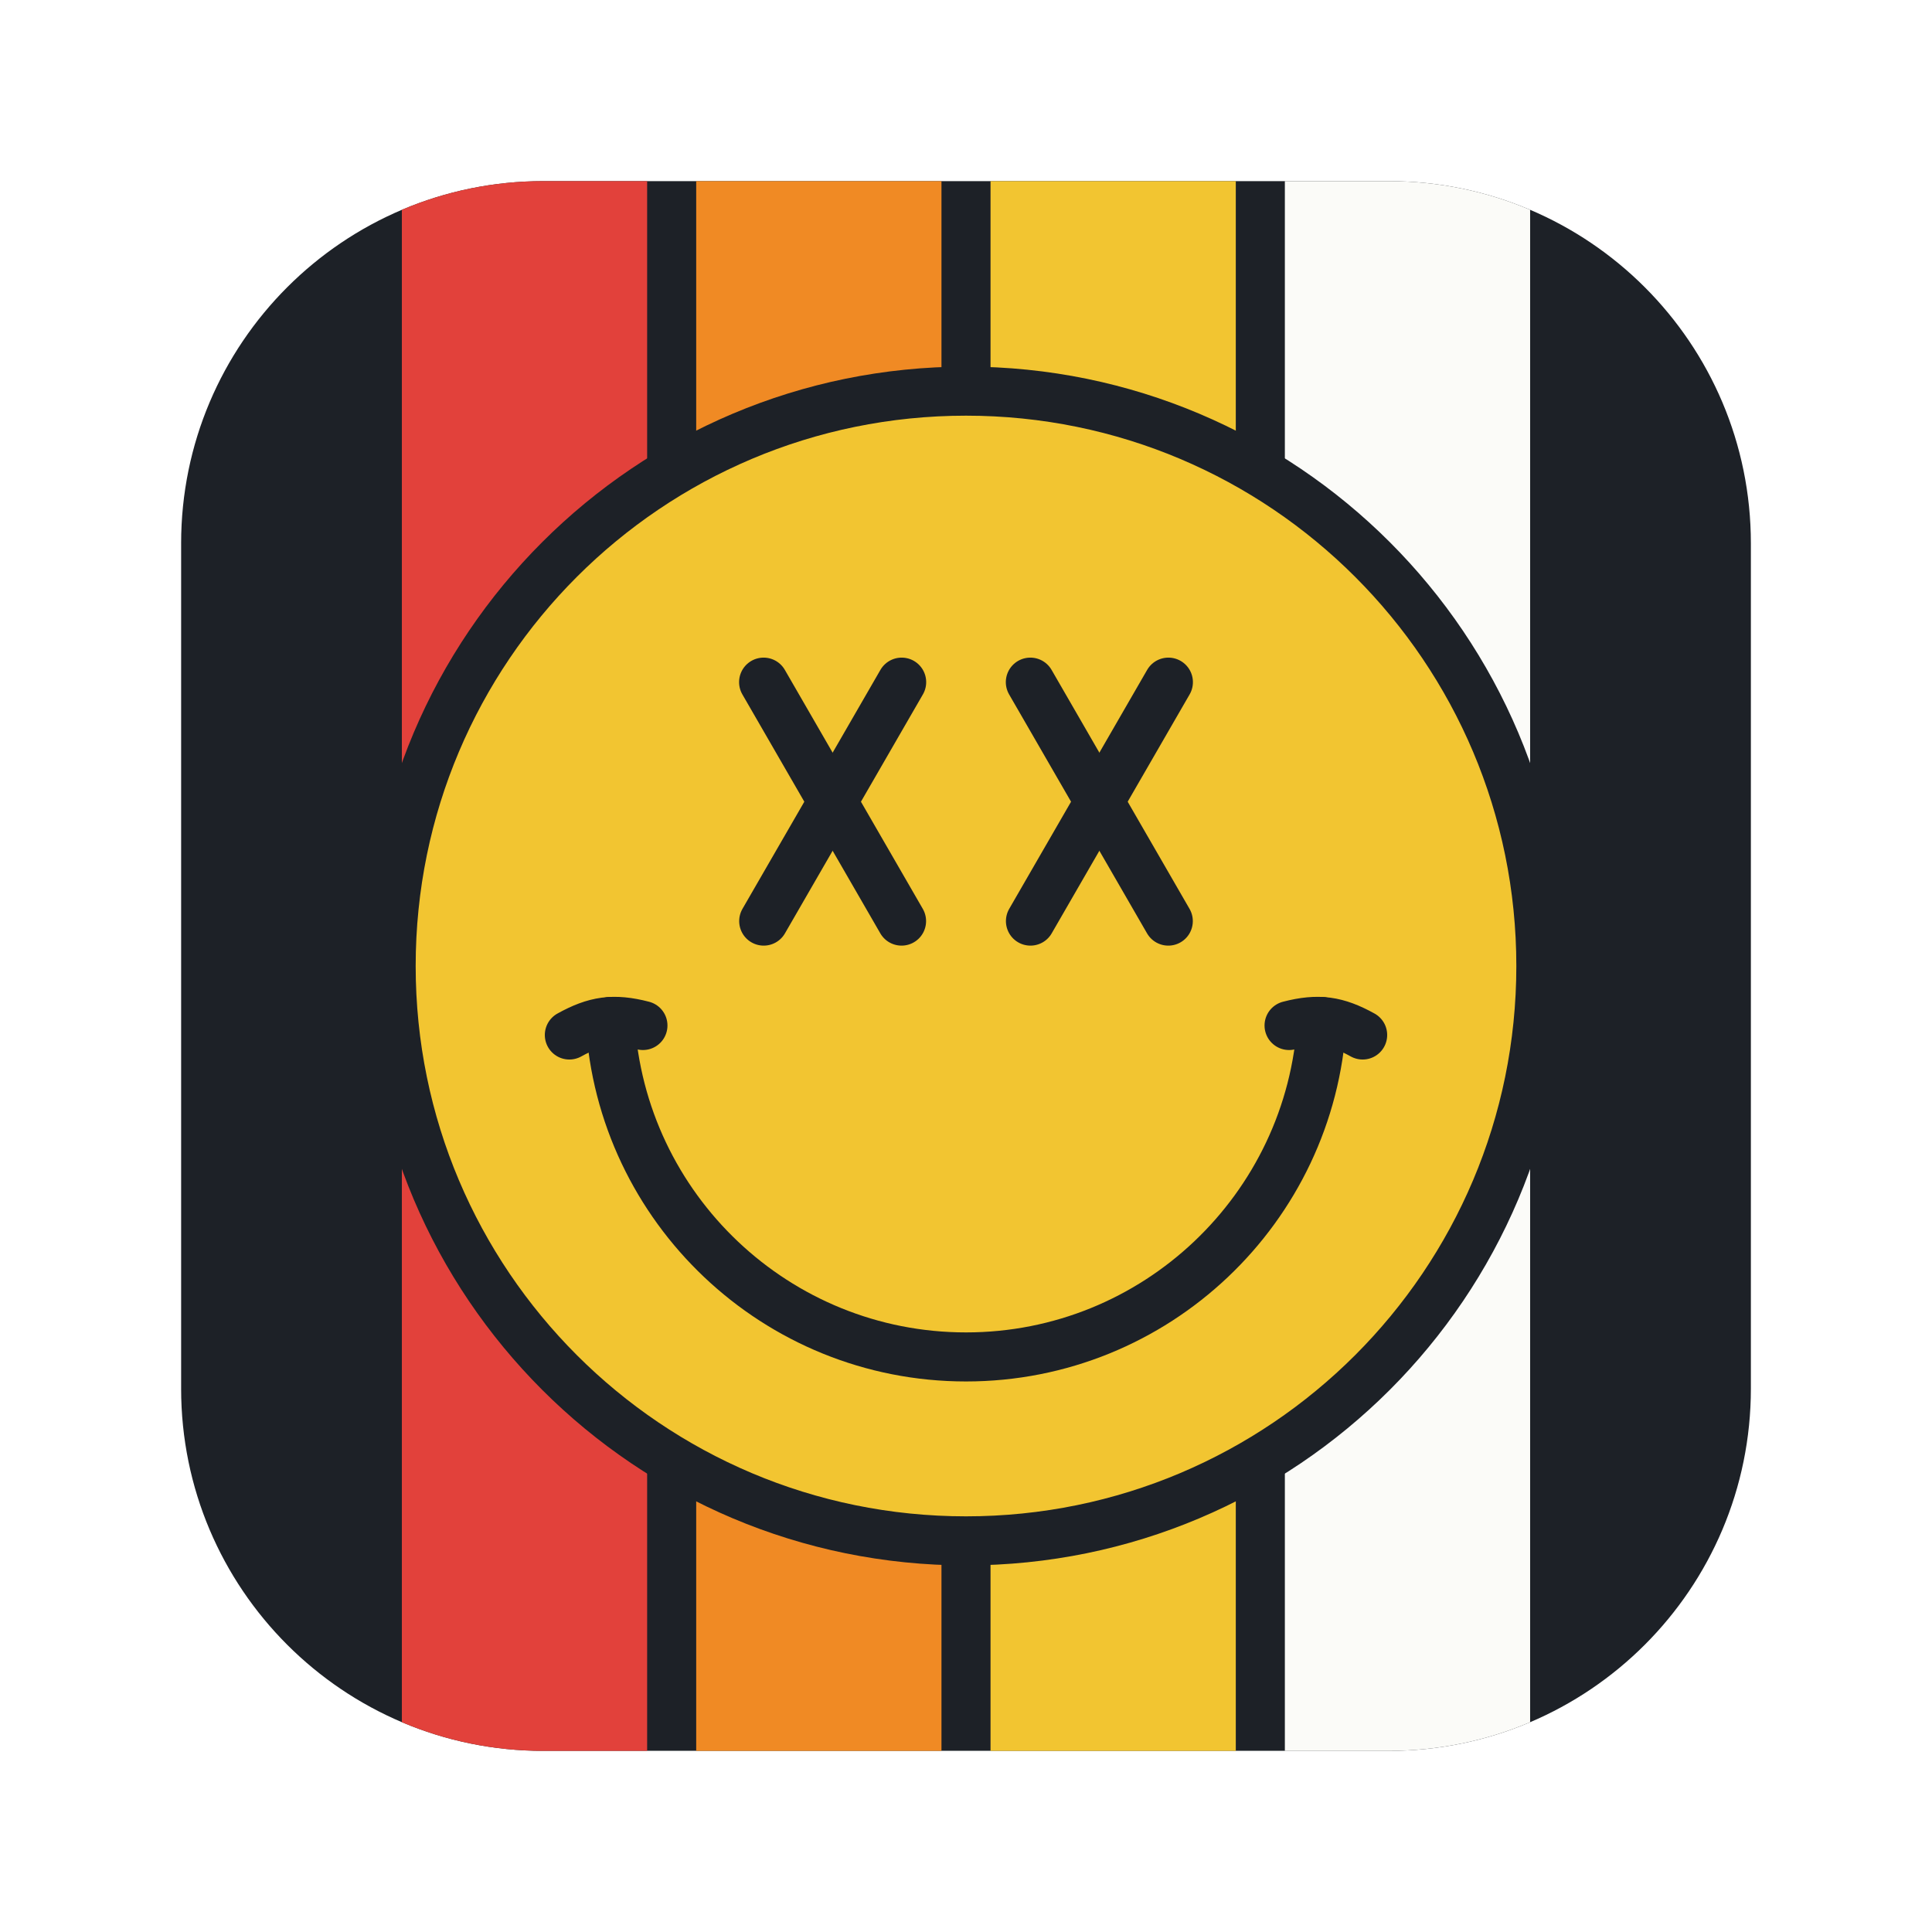
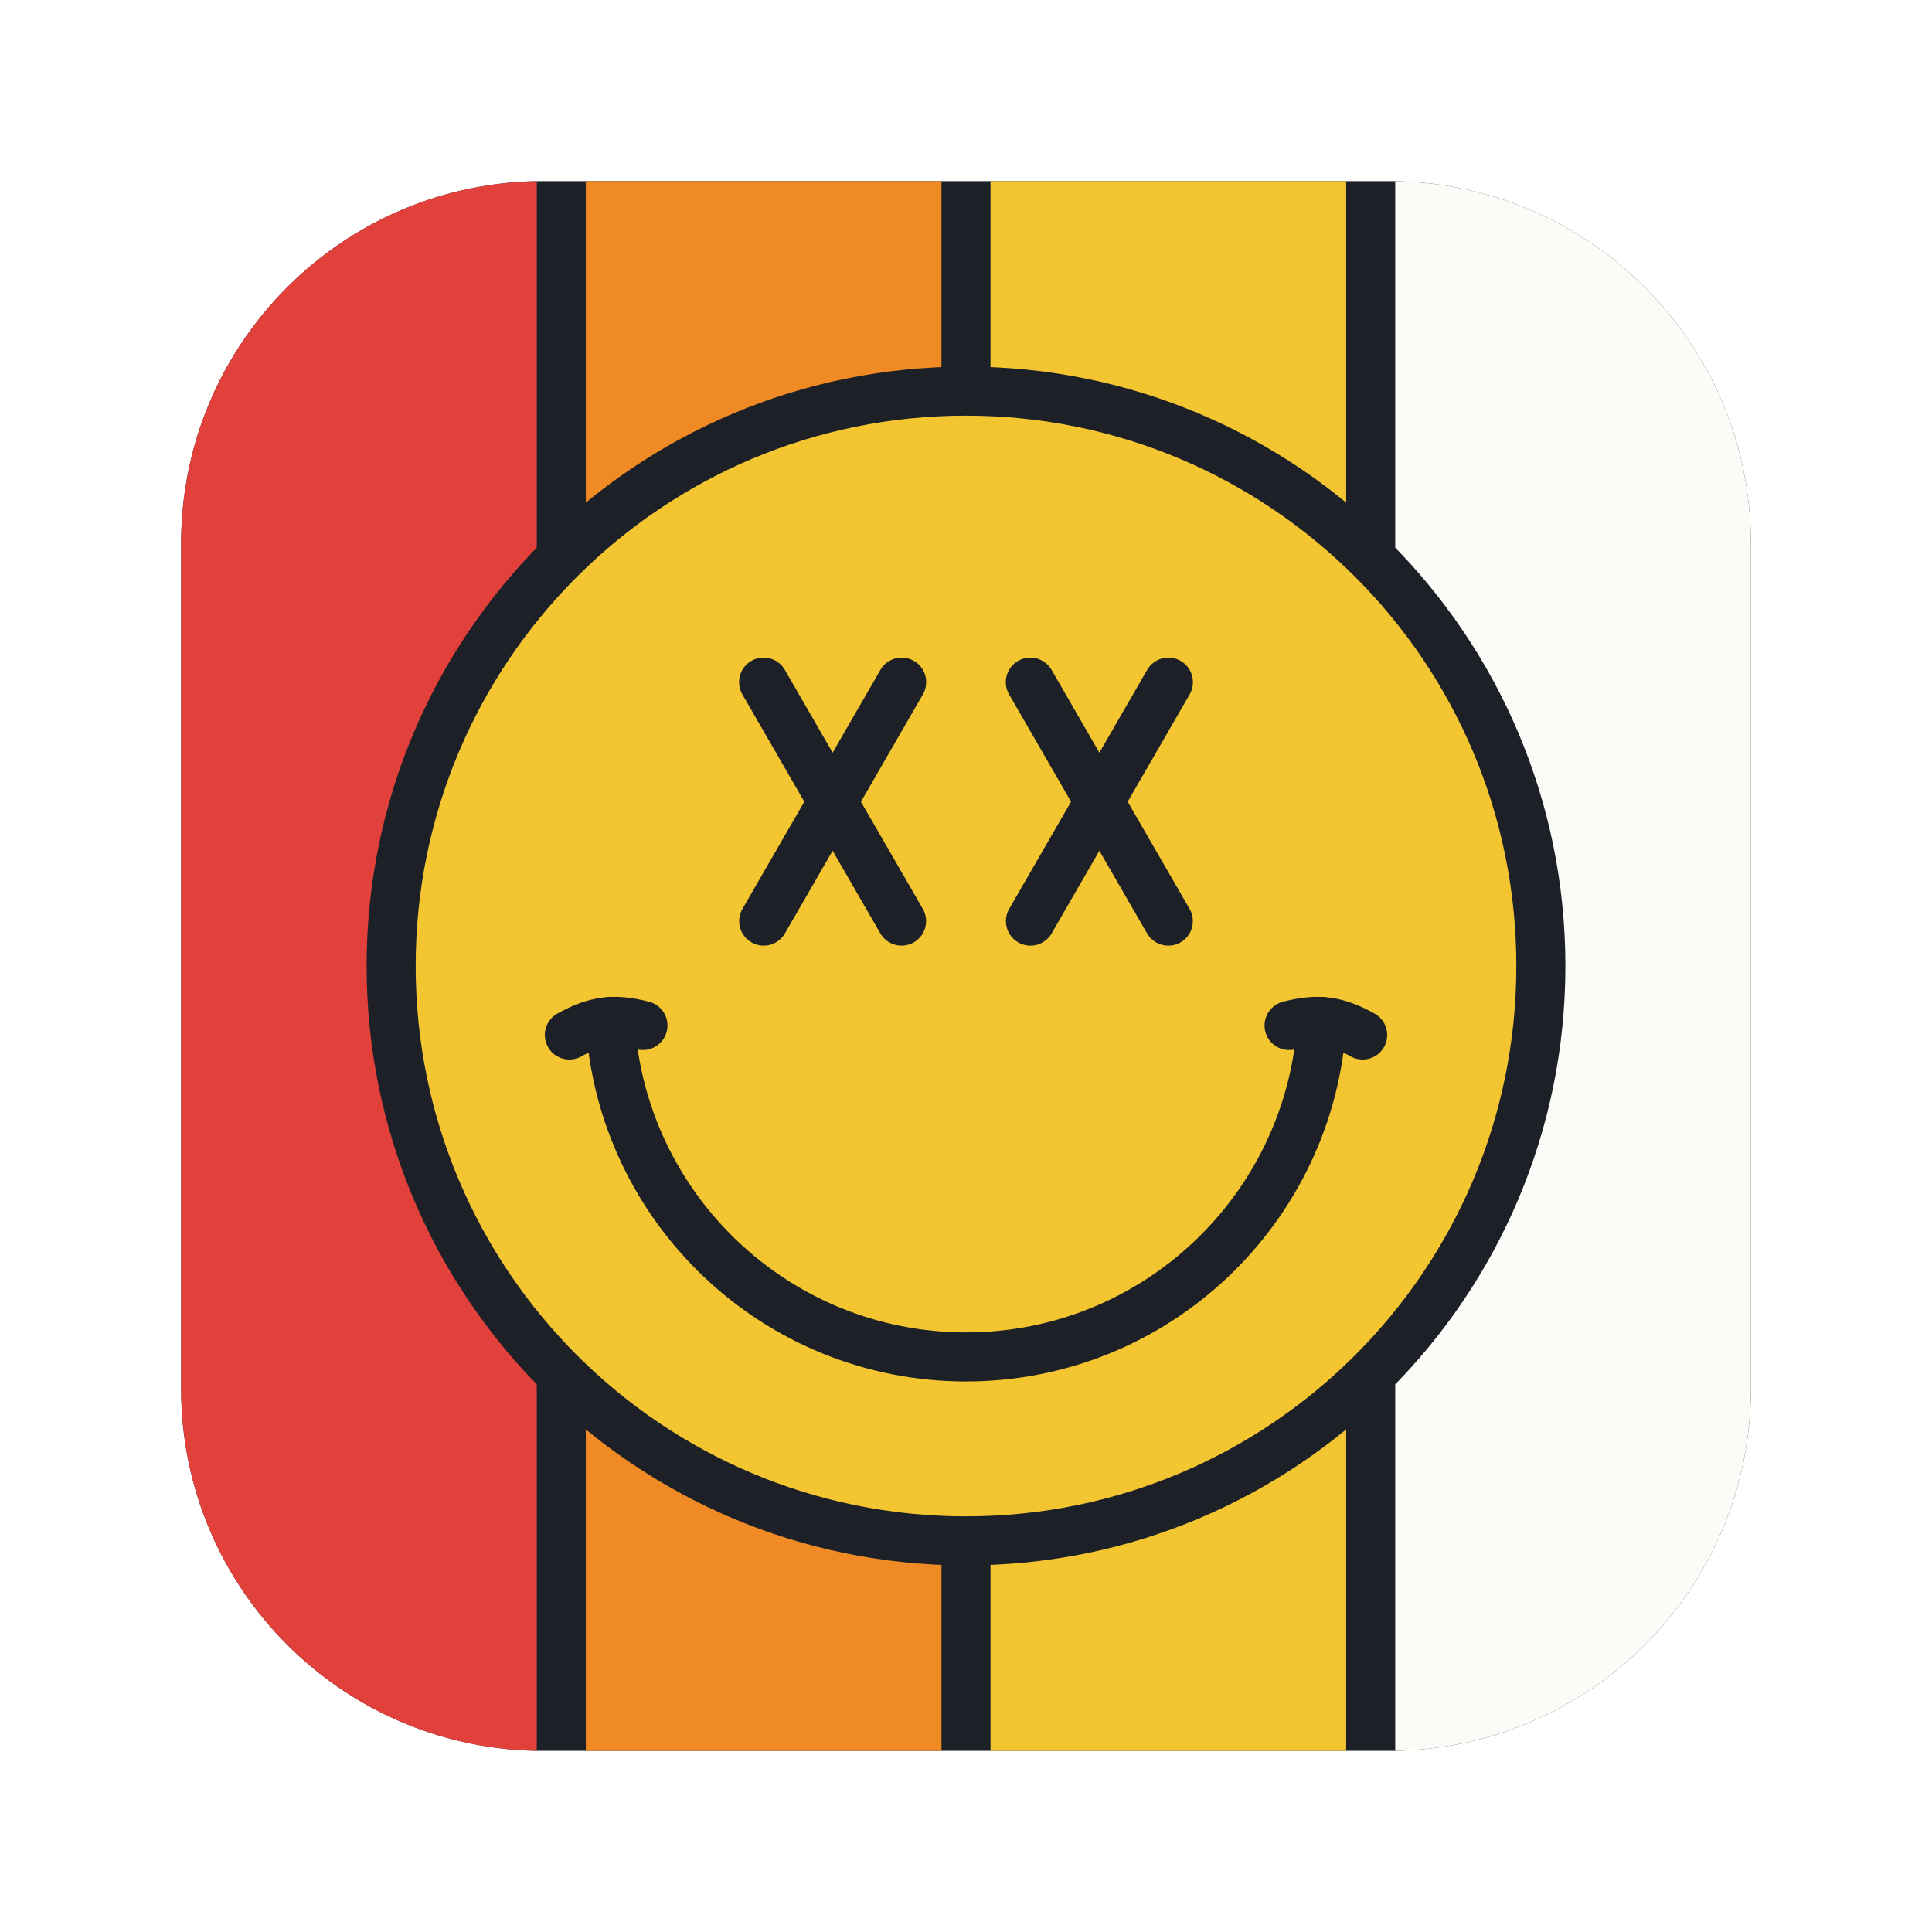
<svg xmlns="http://www.w3.org/2000/svg" width="64" height="64" viewBox="0 0 64 64">
  <g transform="translate(0 0)">
    <defs>
      <clipPath id="app-icon-tile">
        <rect x="6" y="6" width="52" height="52" rx="12" />
      </clipPath>
    </defs>
    <g clip-path="url(#app-icon-tile)">
      <g transform="matrix(0.1015625 0 0 0.1015625 6 6)">
        <path d="M60 310L433 310L433 564L60 564Z" transform="matrix(1.3727 0 0 2.0157 -82.3592 -624.8819)" fill="#1d2127" fill-rule="evenodd" />
-         <path d="M0.5 0L15.5 0L15.5 17L0.5 17Z" transform="matrix(5.3333 0 0 30.1176 69.3333 0)" fill="#e2413b" fill-rule="evenodd" />
-         <path d="M0.5 0L15.5 0L15.5 17L0.5 17Z" transform="matrix(5.3333 0 0 30.1176 165.3333 0)" fill="#f08a24" fill-rule="evenodd" />
-         <path d="M0.5 0L15.5 0L15.5 17L0.5 17Z" transform="matrix(5.3333 0 0 30.1176 261.3333 0)" fill="#f2c531" fill-rule="evenodd" />
-         <path d="M0.5 0L15.5 0L15.5 17L0.5 17Z" transform="matrix(5.3333 0 0 30.1176 357.3333 0)" fill="#fbfbf8" fill-rule="evenodd" />
+         <path d="M0.5 0L15.5 0L15.5 17L0.5 17Z" transform="matrix(7.7333 0 0 30.1176 -3.8667 0)" fill="#e2413b" fill-rule="evenodd" />
+         <path d="M0.5 0L15.5 0L15.5 17L0.5 17Z" transform="matrix(7.7333 0 0 30.1176 128.1333 0)" fill="#f08a24" fill-rule="evenodd" />
+         <path d="M0.5 0L15.5 0L15.5 17L0.5 17Z" transform="matrix(7.7333 0 0 30.1176 260.1333 0)" fill="#f2c531" fill-rule="evenodd" />
+         <path d="M0.5 0L15.5 0L15.5 17L0.5 17Z" transform="matrix(7.7333 0 0 30.1176 392.1333 0)" fill="#fbfbf8" fill-rule="evenodd" />
        <path d="M620 503.5C620 636.877 511.877 745 378.5 745C245.123 745 137 636.877 137 503.5C137 370.123 245.123 262 378.5 262C511.877 262 620 370.123 620 503.5Z" transform="matrix(0.7764 0 0 0.7764 -37.8665 -134.9162)" fill="#f2c531" fill-rule="evenodd" stroke="#1d2127" stroke-width="20.61" stroke-linecap="round" stroke-linejoin="round" stroke-miterlimit="1.5" />
        <path d="M540.719 594.19C535.696 680.477 464.037 749 376.5 749C288.963 749 217.304 680.477 212.281 594.19" transform="matrix(0.7067 0 0 0.7067 -10.0676 -145.8085)" fill="none" stroke="#1d2127" stroke-width="22.64" stroke-linecap="round" stroke-linejoin="round" stroke-miterlimit="1.5" />
        <path d="M203 525C213.908 518.973 221.593 517.782 234 521" transform="matrix(0.7742 0 0 0.7742 -30.5363 -127.9516)" fill="none" stroke="#1d2127" stroke-width="20.67" stroke-linecap="round" stroke-linejoin="round" stroke-miterlimit="1.5" />
        <path d="M203 525C213.908 518.973 221.593 517.782 234 521" transform="matrix(-0.7742 0 0 0.7742 542.5363 -127.9516)" fill="none" stroke="#1d2127" stroke-width="20.67" stroke-linecap="round" stroke-linejoin="round" stroke-miterlimit="1.5" />
        <path d="M317 359L317 488" transform="matrix(0.6042 -0.3488 0.3488 0.6042 -126.7652 57.0761)" fill="none" stroke="#1d2127" stroke-width="22.93" stroke-linecap="round" stroke-linejoin="round" stroke-miterlimit="1.5" />
        <path d="M317 359L317 488" transform="matrix(-0.6042 -0.3488 -0.3488 0.6042 551.7651 57.0761)" fill="none" stroke="#1d2127" stroke-width="22.93" stroke-linecap="round" stroke-linejoin="round" stroke-miterlimit="1.5" />
        <path d="M317 359L317 488" transform="matrix(0.6042 -0.3488 0.3488 0.6042 -39.7652 57.0761)" fill="none" stroke="#1d2127" stroke-width="22.93" stroke-linecap="round" stroke-linejoin="round" stroke-miterlimit="1.5" />
        <path d="M317 359L317 488" transform="matrix(-0.6042 -0.3488 -0.3488 0.6042 638.7651 57.0761)" fill="none" stroke="#1d2127" stroke-width="22.93" stroke-linecap="round" stroke-linejoin="round" stroke-miterlimit="1.5" />
      </g>
    </g>
  </g>
</svg>
